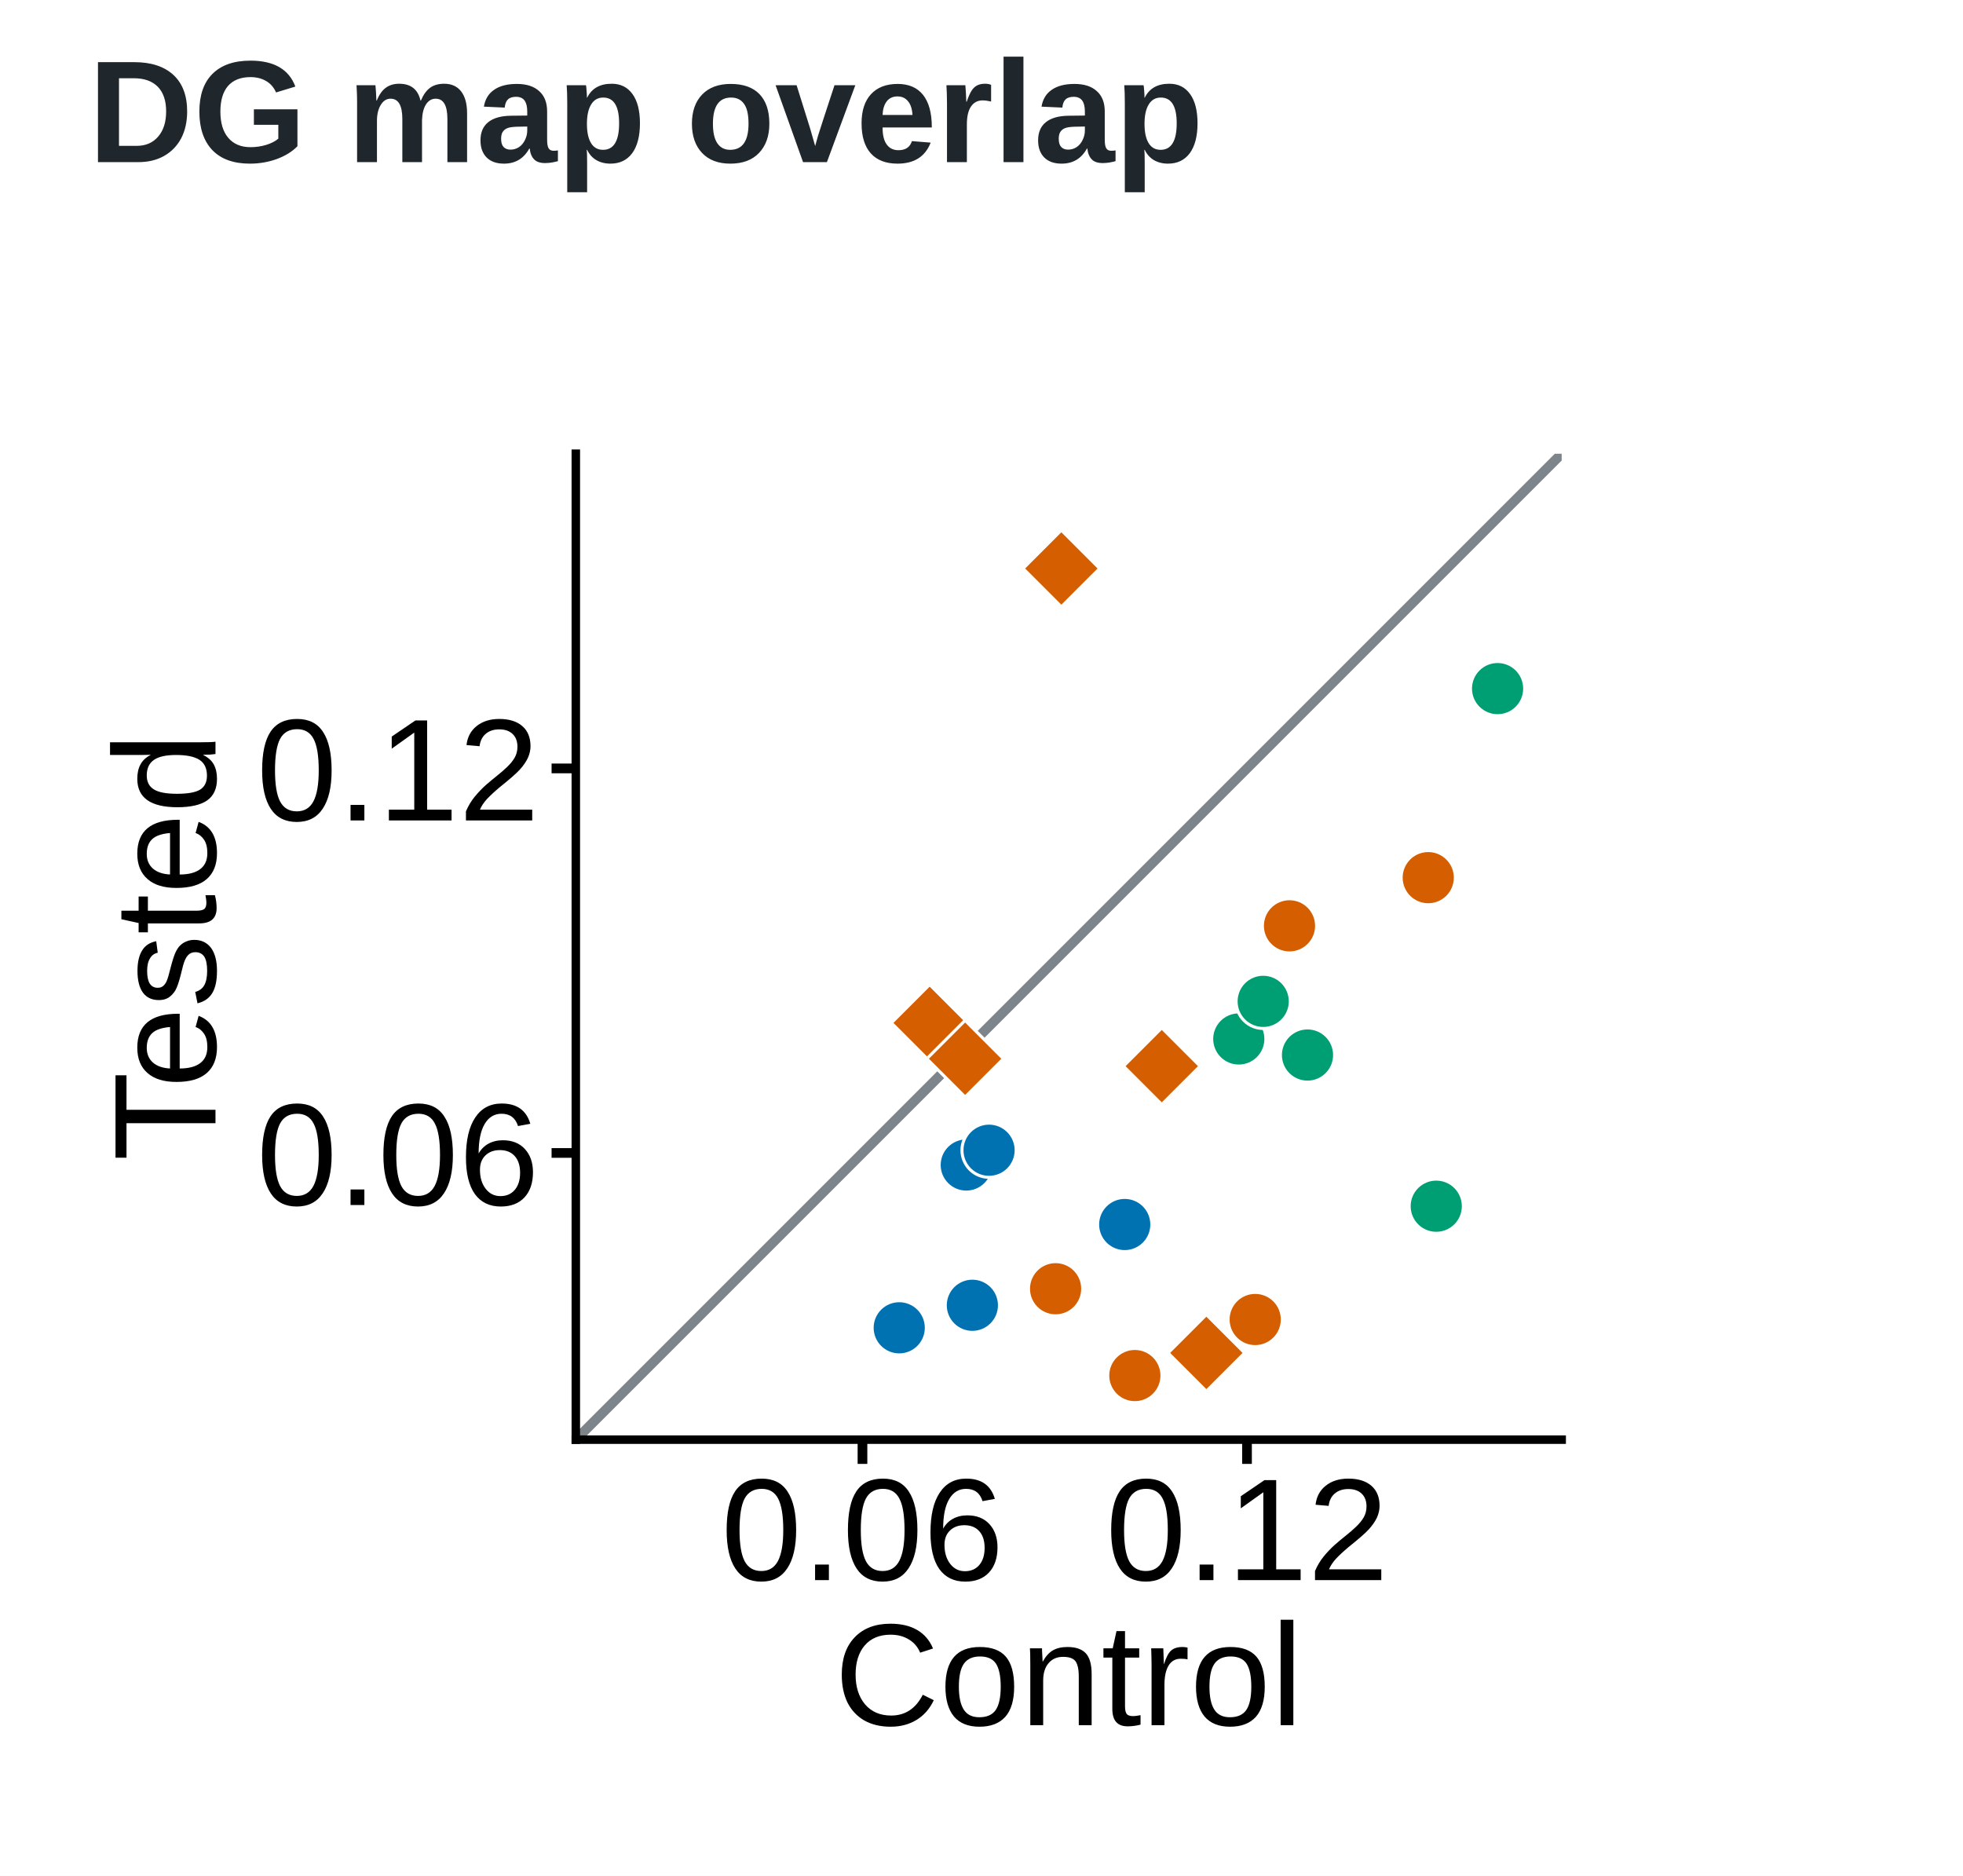
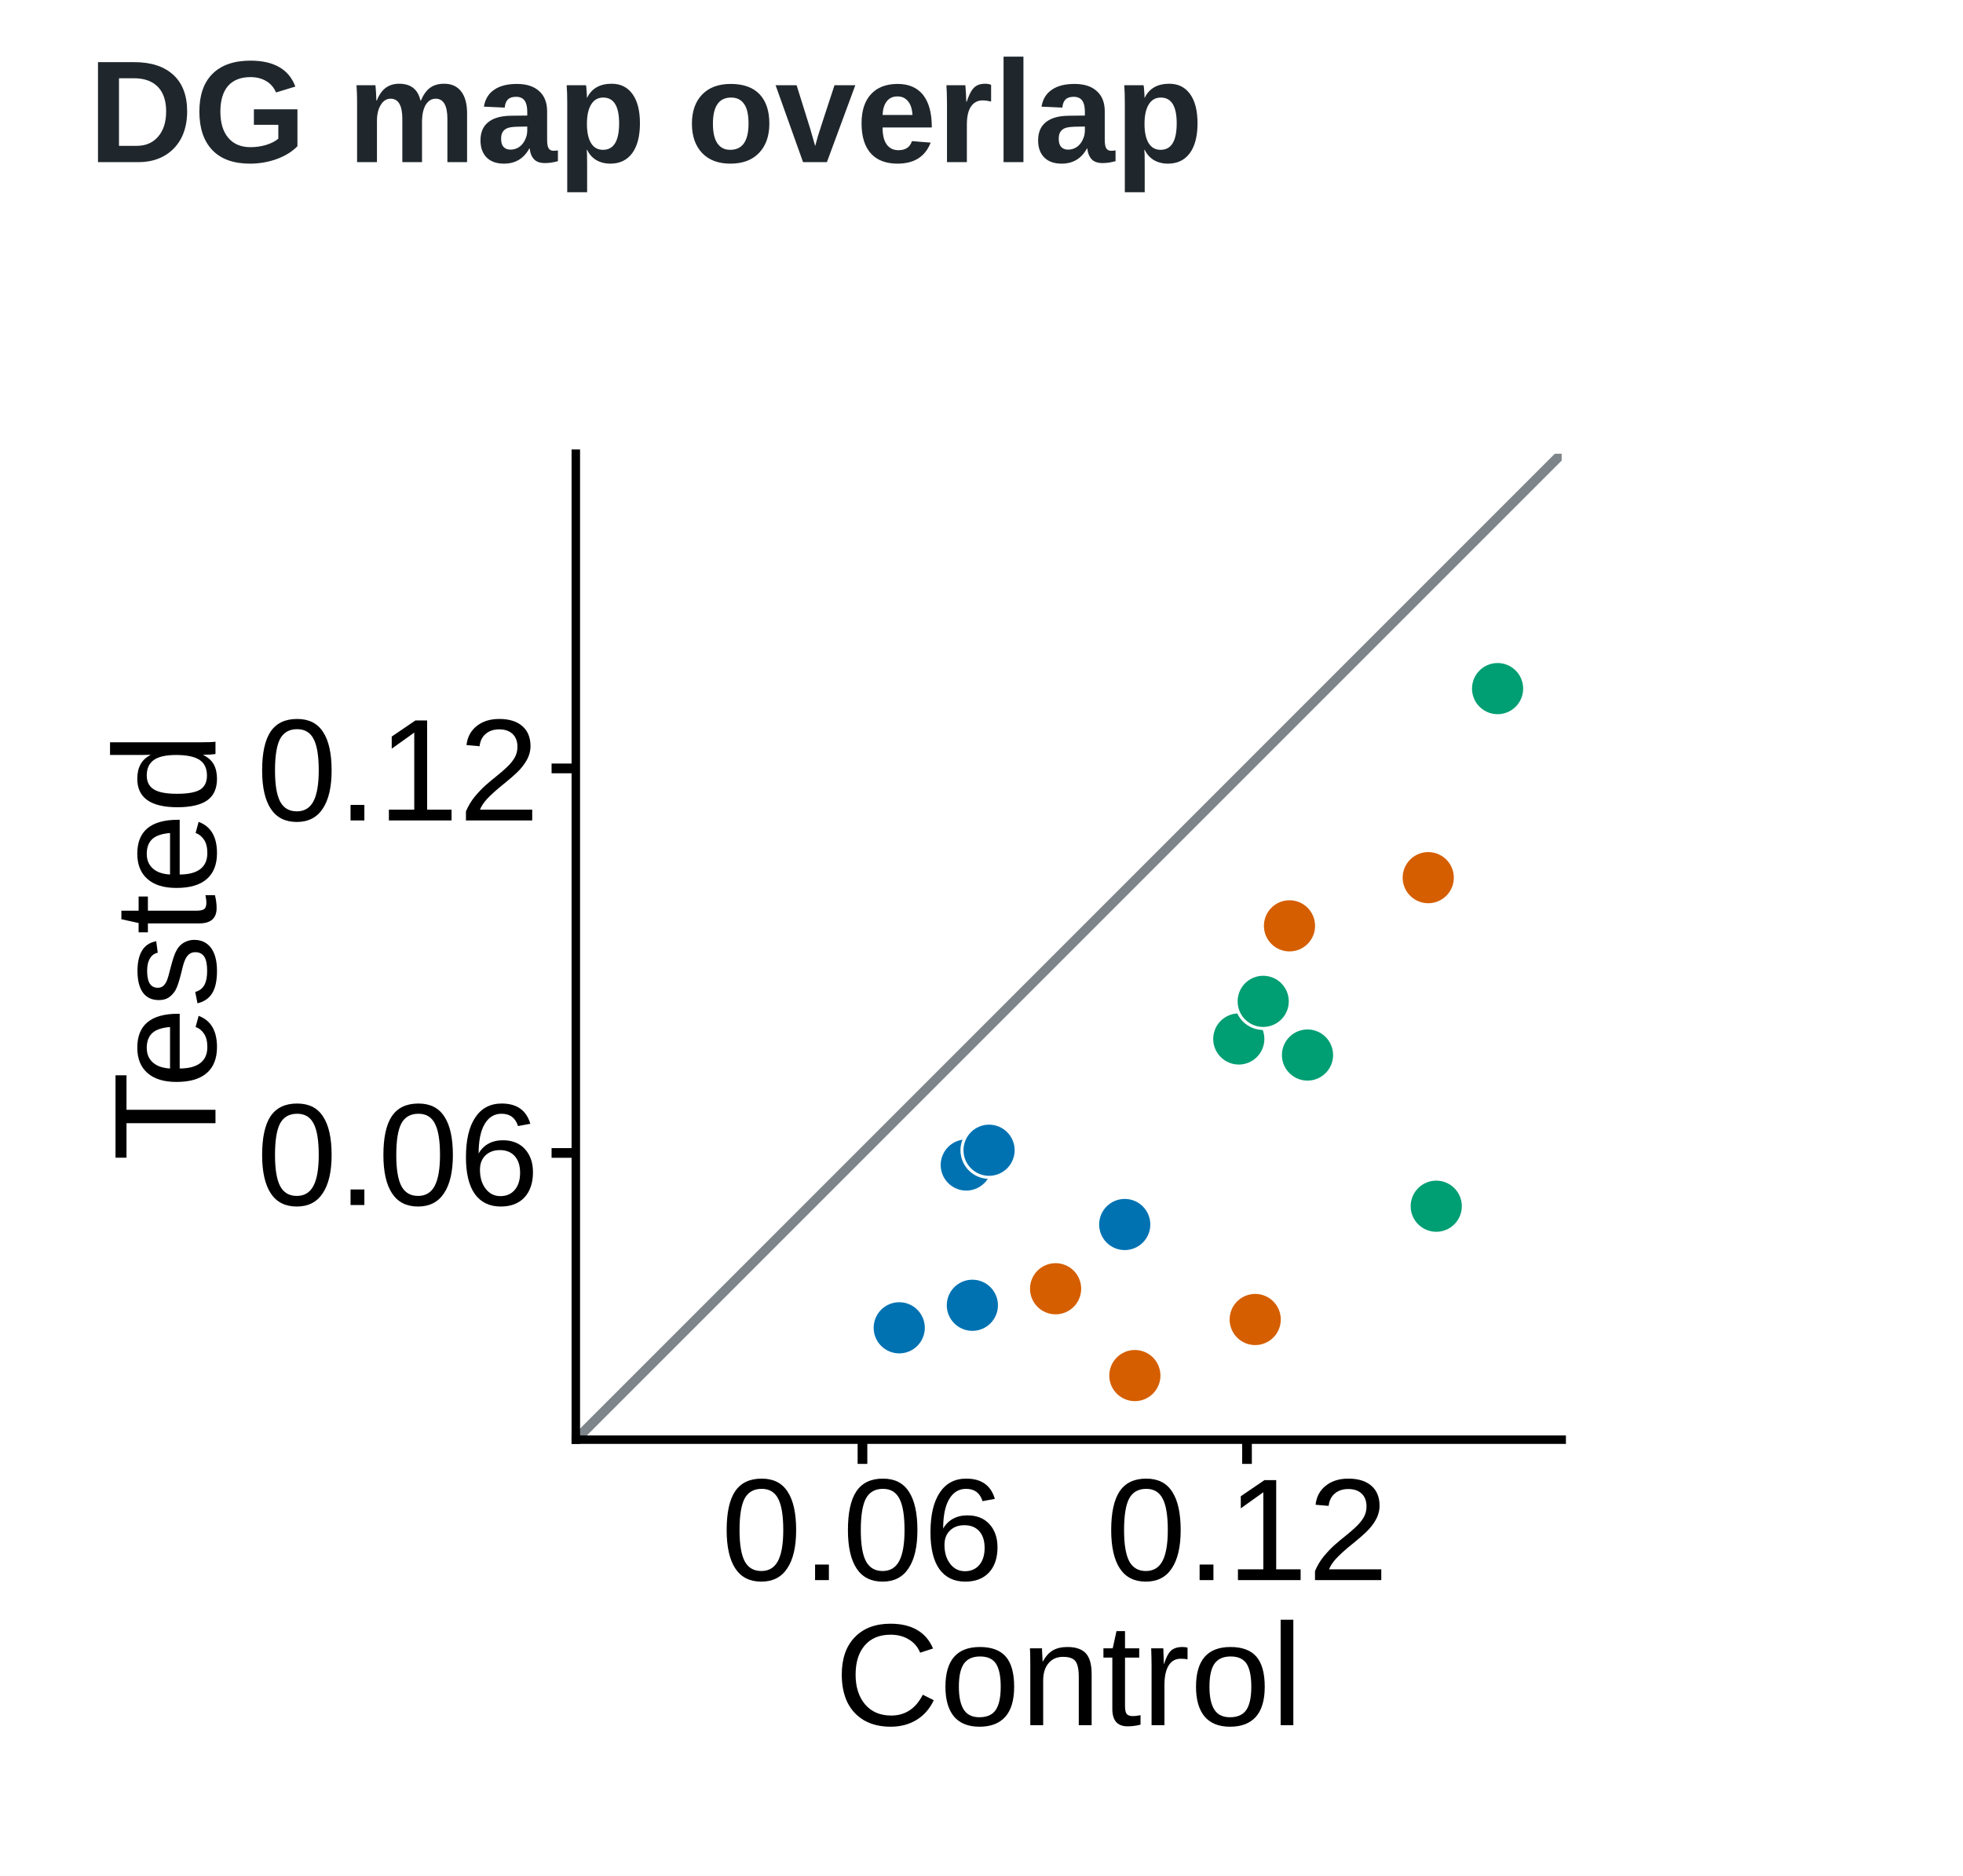
<svg xmlns="http://www.w3.org/2000/svg" xmlns:xlink="http://www.w3.org/1999/xlink" width="162pt" height="154.8pt" viewBox="0 0 162 154.8" version="1.1">
  <defs>
    <style type="text/css">*{stroke-linejoin: round; stroke-linecap: butt}</style>
  </defs>
  <g id="figure_1">
    <g id="patch_1">
      <path d="M 0 154.8 L 162 154.8 L 162 0 L 0 0 z " style="fill: #ffffff" />
    </g>
    <g id="axes_1">
      <g id="patch_2">
        <path d="M 47.52 118.8 L 128.88 118.8 L 128.88 37.44 L 47.52 37.44 z " style="fill: #ffffff" />
      </g>
      <g id="line2d_1">
        <path d="M 47.52 118.8 L 128.88 37.44 " clip-path="url(#p893ea517a4)" style="fill: none; stroke: #7d858a; stroke-width: 0.8; stroke-linecap: square" />
      </g>
      <g id="matplotlib.axis_1">
        <g id="xtick_1">
          <g id="line2d_2">
            <defs>
              <path id="mc2d365d704" d="M 0 0 L 0 2 " style="stroke: #000000; stroke-width: 0.8" />
            </defs>
            <g>
              <use xlink:href="#mc2d365d704" x="71.177" y="118.8" style="stroke: #000000; stroke-width: 0.8" />
            </g>
          </g>
          <g id="text_1">
            <text style="font-size: 12px; font-family: 'Arial'; text-anchor: middle" x="71.177" y="130.389" transform="rotate(-0 71.17713 130.3894)">0.06</text>
          </g>
        </g>
        <g id="xtick_2">
          <g id="line2d_3">
            <g>
              <use xlink:href="#mc2d365d704" x="102.911" y="118.8" style="stroke: #000000; stroke-width: 0.8" />
            </g>
          </g>
          <g id="text_2">
            <text style="font-size: 12px; font-family: 'Arial'; text-anchor: middle" x="102.911" y="130.389" transform="rotate(-0 102.9106 130.3894)">0.12</text>
          </g>
        </g>
        <g id="text_3">
          <text style="font-size: 12px; font-family: 'Arial'; text-anchor: middle" x="88.2" y="142.364" transform="rotate(-0 88.2 142.3638)">Control</text>
        </g>
      </g>
      <g id="matplotlib.axis_2">
        <g id="ytick_1">
          <g id="line2d_4">
            <defs>
              <path id="m09d0672d89" d="M 0 0 L -2 0 " style="stroke: #000000; stroke-width: 0.8" />
            </defs>
            <g>
              <use xlink:href="#m09d0672d89" x="47.52" y="95.143" style="stroke: #000000; stroke-width: 0.8" />
            </g>
          </g>
          <g id="text_4">
            <text style="font-size: 12px; font-family: 'Arial'; text-anchor: end" x="44.52" y="99.438" transform="rotate(-0 44.52 99.43756)">0.06</text>
          </g>
        </g>
        <g id="ytick_2">
          <g id="line2d_5">
            <g>
              <use xlink:href="#m09d0672d89" x="47.52" y="63.409" style="stroke: #000000; stroke-width: 0.8" />
            </g>
          </g>
          <g id="text_5">
            <text style="font-size: 12px; font-family: 'Arial'; text-anchor: end" x="44.52" y="67.704" transform="rotate(-0 44.52 67.70413)">0.12</text>
          </g>
        </g>
        <g id="text_6">
          <text style="font-size: 12px; font-family: 'Arial'; text-anchor: middle" x="17.782" y="78.12" transform="rotate(-90 17.78187 78.12)">Tested</text>
        </g>
      </g>
      <g id="PathCollection_1">
        <defs>
          <path id="m36fc90acd3" d="M 0 2.236 C 0.593 2.236 1.162 2 1.581 1.581 C 2 1.162 2.236 0.593 2.236 0 C 2.236 -0.593 2 -1.162 1.581 -1.581 C 1.162 -2 0.593 -2.236 0 -2.236 C -0.593 -2.236 -1.162 -2 -1.581 -1.581 C -2 -1.162 -2.236 -0.593 -2.236 0 C -2.236 0.593 -2 1.162 -1.581 1.581 C -1.162 2 -0.593 2.236 0 2.236 z " style="stroke: #ffffff; stroke-width: 0.25" />
        </defs>
        <g clip-path="url(#p893ea517a4)">
          <use xlink:href="#m36fc90acd3" x="74.211" y="109.57" style="fill: #0072b2; stroke: #ffffff; stroke-width: 0.25" />
          <use xlink:href="#m36fc90acd3" x="79.743" y="96.136" style="fill: #0072b2; stroke: #ffffff; stroke-width: 0.25" />
          <use xlink:href="#m36fc90acd3" x="81.624" y="94.917" style="fill: #0072b2; stroke: #ffffff; stroke-width: 0.25" />
          <use xlink:href="#m36fc90acd3" x="80.246" y="107.711" style="fill: #0072b2; stroke: #ffffff; stroke-width: 0.25" />
          <use xlink:href="#m36fc90acd3" x="92.82" y="101.046" style="fill: #0072b2; stroke: #ffffff; stroke-width: 0.25" />
        </g>
      </g>
      <g id="PathCollection_2">
        <defs>
          <path id="mdf107b32b3" d="M 0 2.236 C 0.593 2.236 1.162 2 1.581 1.581 C 2 1.162 2.236 0.593 2.236 0 C 2.236 -0.593 2 -1.162 1.581 -1.581 C 1.162 -2 0.593 -2.236 0 -2.236 C -0.593 -2.236 -1.162 -2 -1.581 -1.581 C -2 -1.162 -2.236 -0.593 -2.236 0 C -2.236 0.593 -2 1.162 -1.581 1.581 C -1.162 2 -0.593 2.236 0 2.236 z " style="stroke: #ffffff; stroke-width: 0.25" />
        </defs>
        <g clip-path="url(#p893ea517a4)">
          <use xlink:href="#mdf107b32b3" x="103.588" y="108.885" style="fill: #d55e00; stroke: #ffffff; stroke-width: 0.25" />
          <use xlink:href="#mdf107b32b3" x="87.115" y="106.347" style="fill: #d55e00; stroke: #ffffff; stroke-width: 0.25" />
          <use xlink:href="#mdf107b32b3" x="117.868" y="72.424" style="fill: #d55e00; stroke: #ffffff; stroke-width: 0.25" />
          <use xlink:href="#mdf107b32b3" x="93.656" y="113.511" style="fill: #d55e00; stroke: #ffffff; stroke-width: 0.25" />
          <use xlink:href="#mdf107b32b3" x="106.418" y="76.4" style="fill: #d55e00; stroke: #ffffff; stroke-width: 0.25" />
        </g>
      </g>
      <g id="PathCollection_3">
        <defs>
-           <path id="m7915dc1a56" d="M -0 3.162 L 3.162 0 L 0 -3.162 L -3.162 -0 z " style="stroke: #ffffff; stroke-width: 0.25" />
-         </defs>
-         <g clip-path="url(#p893ea517a4)">
-           <use xlink:href="#m7915dc1a56" x="76.721" y="84.409" style="fill: #d55e00; stroke: #ffffff; stroke-width: 0.25" />
-           <use xlink:href="#m7915dc1a56" x="95.878" y="87.98" style="fill: #d55e00; stroke: #ffffff; stroke-width: 0.25" />
-           <use xlink:href="#m7915dc1a56" x="87.591" y="46.91" style="fill: #d55e00; stroke: #ffffff; stroke-width: 0.25" />
-           <use xlink:href="#m7915dc1a56" x="99.558" y="111.642" style="fill: #d55e00; stroke: #ffffff; stroke-width: 0.25" />
-           <use xlink:href="#m7915dc1a56" x="79.648" y="87.365" style="fill: #d55e00; stroke: #ffffff; stroke-width: 0.25" />
-         </g>
-       </g>
-       <g id="PathCollection_4">
-         <defs>
          <path id="m34979babab" d="M 0 2.236 C 0.593 2.236 1.162 2 1.581 1.581 C 2 1.162 2.236 0.593 2.236 0 C 2.236 -0.593 2 -1.162 1.581 -1.581 C 1.162 -2 0.593 -2.236 0 -2.236 C -0.593 -2.236 -1.162 -2 -1.581 -1.581 C -2 -1.162 -2.236 -0.593 -2.236 0 C -2.236 0.593 -2 1.162 -1.581 1.581 C -1.162 2 -0.593 2.236 0 2.236 z " style="stroke: #ffffff; stroke-width: 0.25" />
        </defs>
        <g clip-path="url(#p893ea517a4)">
          <use xlink:href="#m34979babab" x="118.529" y="99.536" style="fill: #009e73; stroke: #ffffff; stroke-width: 0.25" />
          <use xlink:href="#m34979babab" x="102.233" y="85.735" style="fill: #009e73; stroke: #ffffff; stroke-width: 0.25" />
          <use xlink:href="#m34979babab" x="104.248" y="82.632" style="fill: #009e73; stroke: #ffffff; stroke-width: 0.25" />
          <use xlink:href="#m34979babab" x="123.591" y="56.824" style="fill: #009e73; stroke: #ffffff; stroke-width: 0.25" />
          <use xlink:href="#m34979babab" x="107.904" y="87.061" style="fill: #009e73; stroke: #ffffff; stroke-width: 0.25" />
        </g>
      </g>
      <g id="patch_3">
        <path d="M 47.52 118.8 L 47.52 37.44 " style="fill: none; stroke: #000000; stroke-width: 0.7; stroke-linejoin: miter; stroke-linecap: square" />
      </g>
      <g id="patch_4">
        <path d="M 47.52 118.8 L 128.88 118.8 " style="fill: none; stroke: #000000; stroke-width: 0.7; stroke-linejoin: miter; stroke-linecap: square" />
      </g>
    </g>
    <g id="text_7">
      <text style="font-weight: 700; font-size: 12px; font-family: 'Arial'; text-anchor: start; fill: #20272c" x="7.29" y="13.38" transform="rotate(-0 7.29 13.37963)">DG map overlap</text>
    </g>
  </g>
  <defs>
    <clipPath id="p893ea517a4">
      <rect x="47.52" y="37.44" width="81.36" height="81.36" />
    </clipPath>
  </defs>
</svg>
